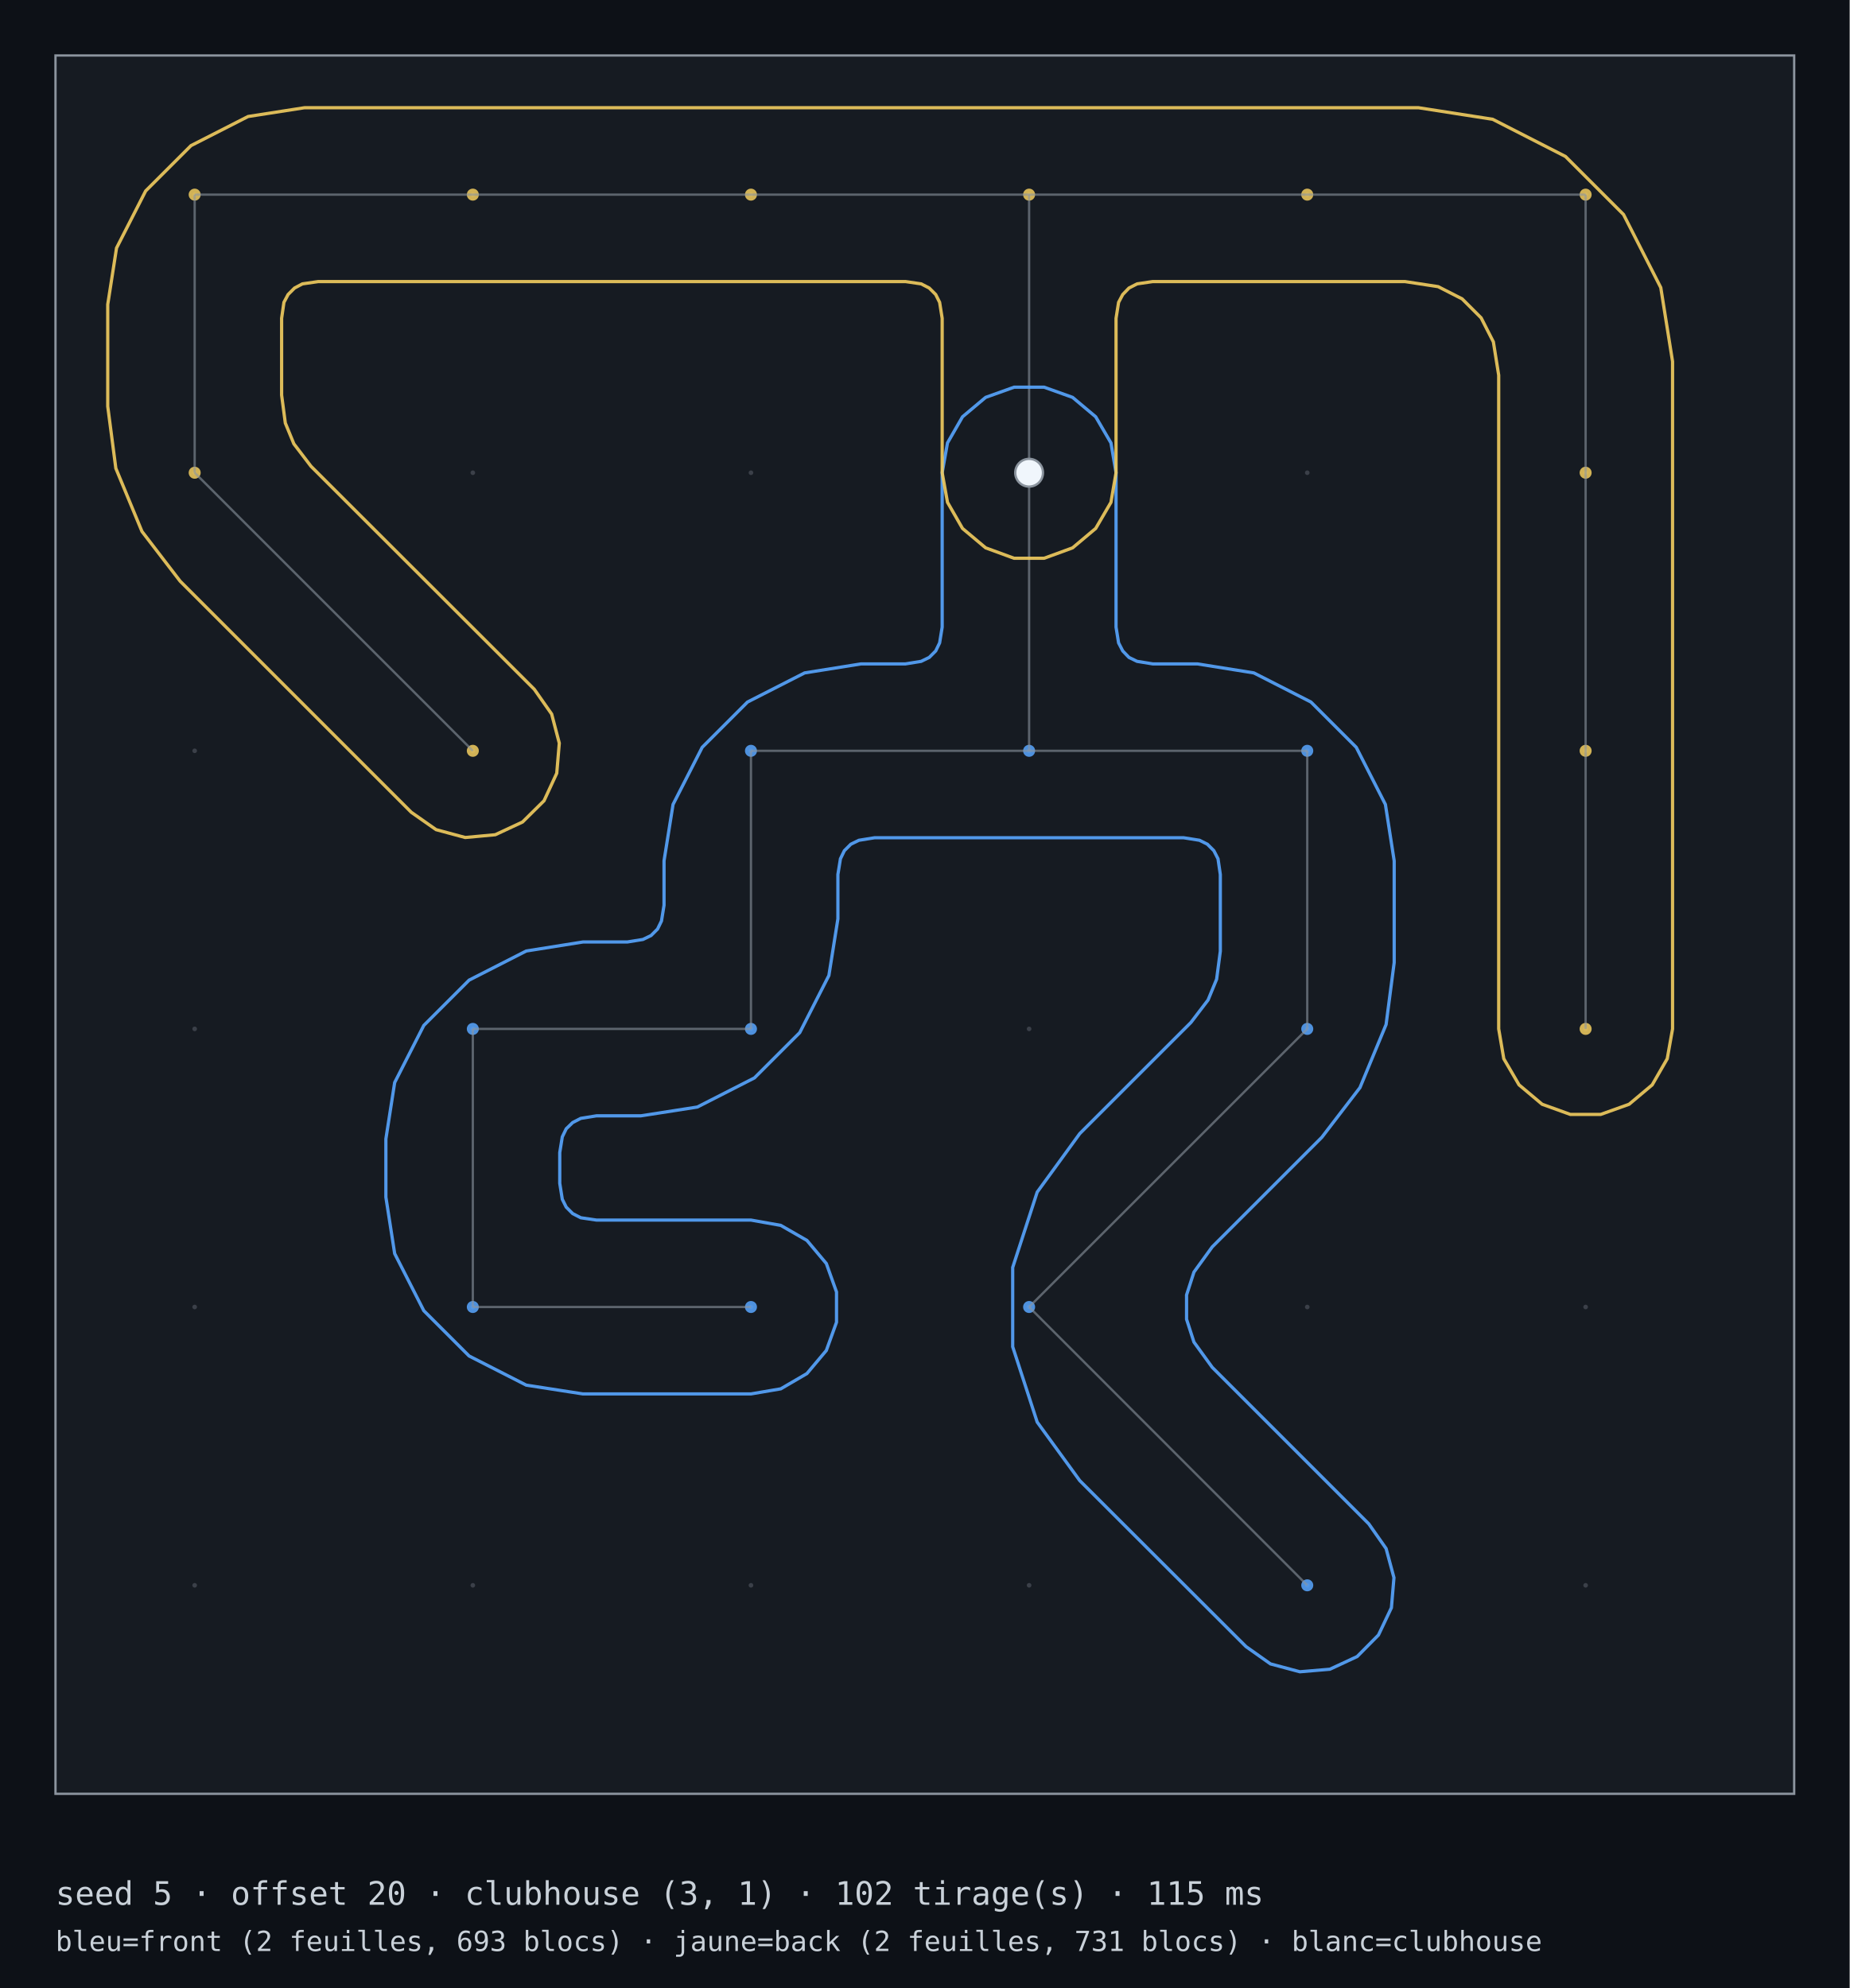
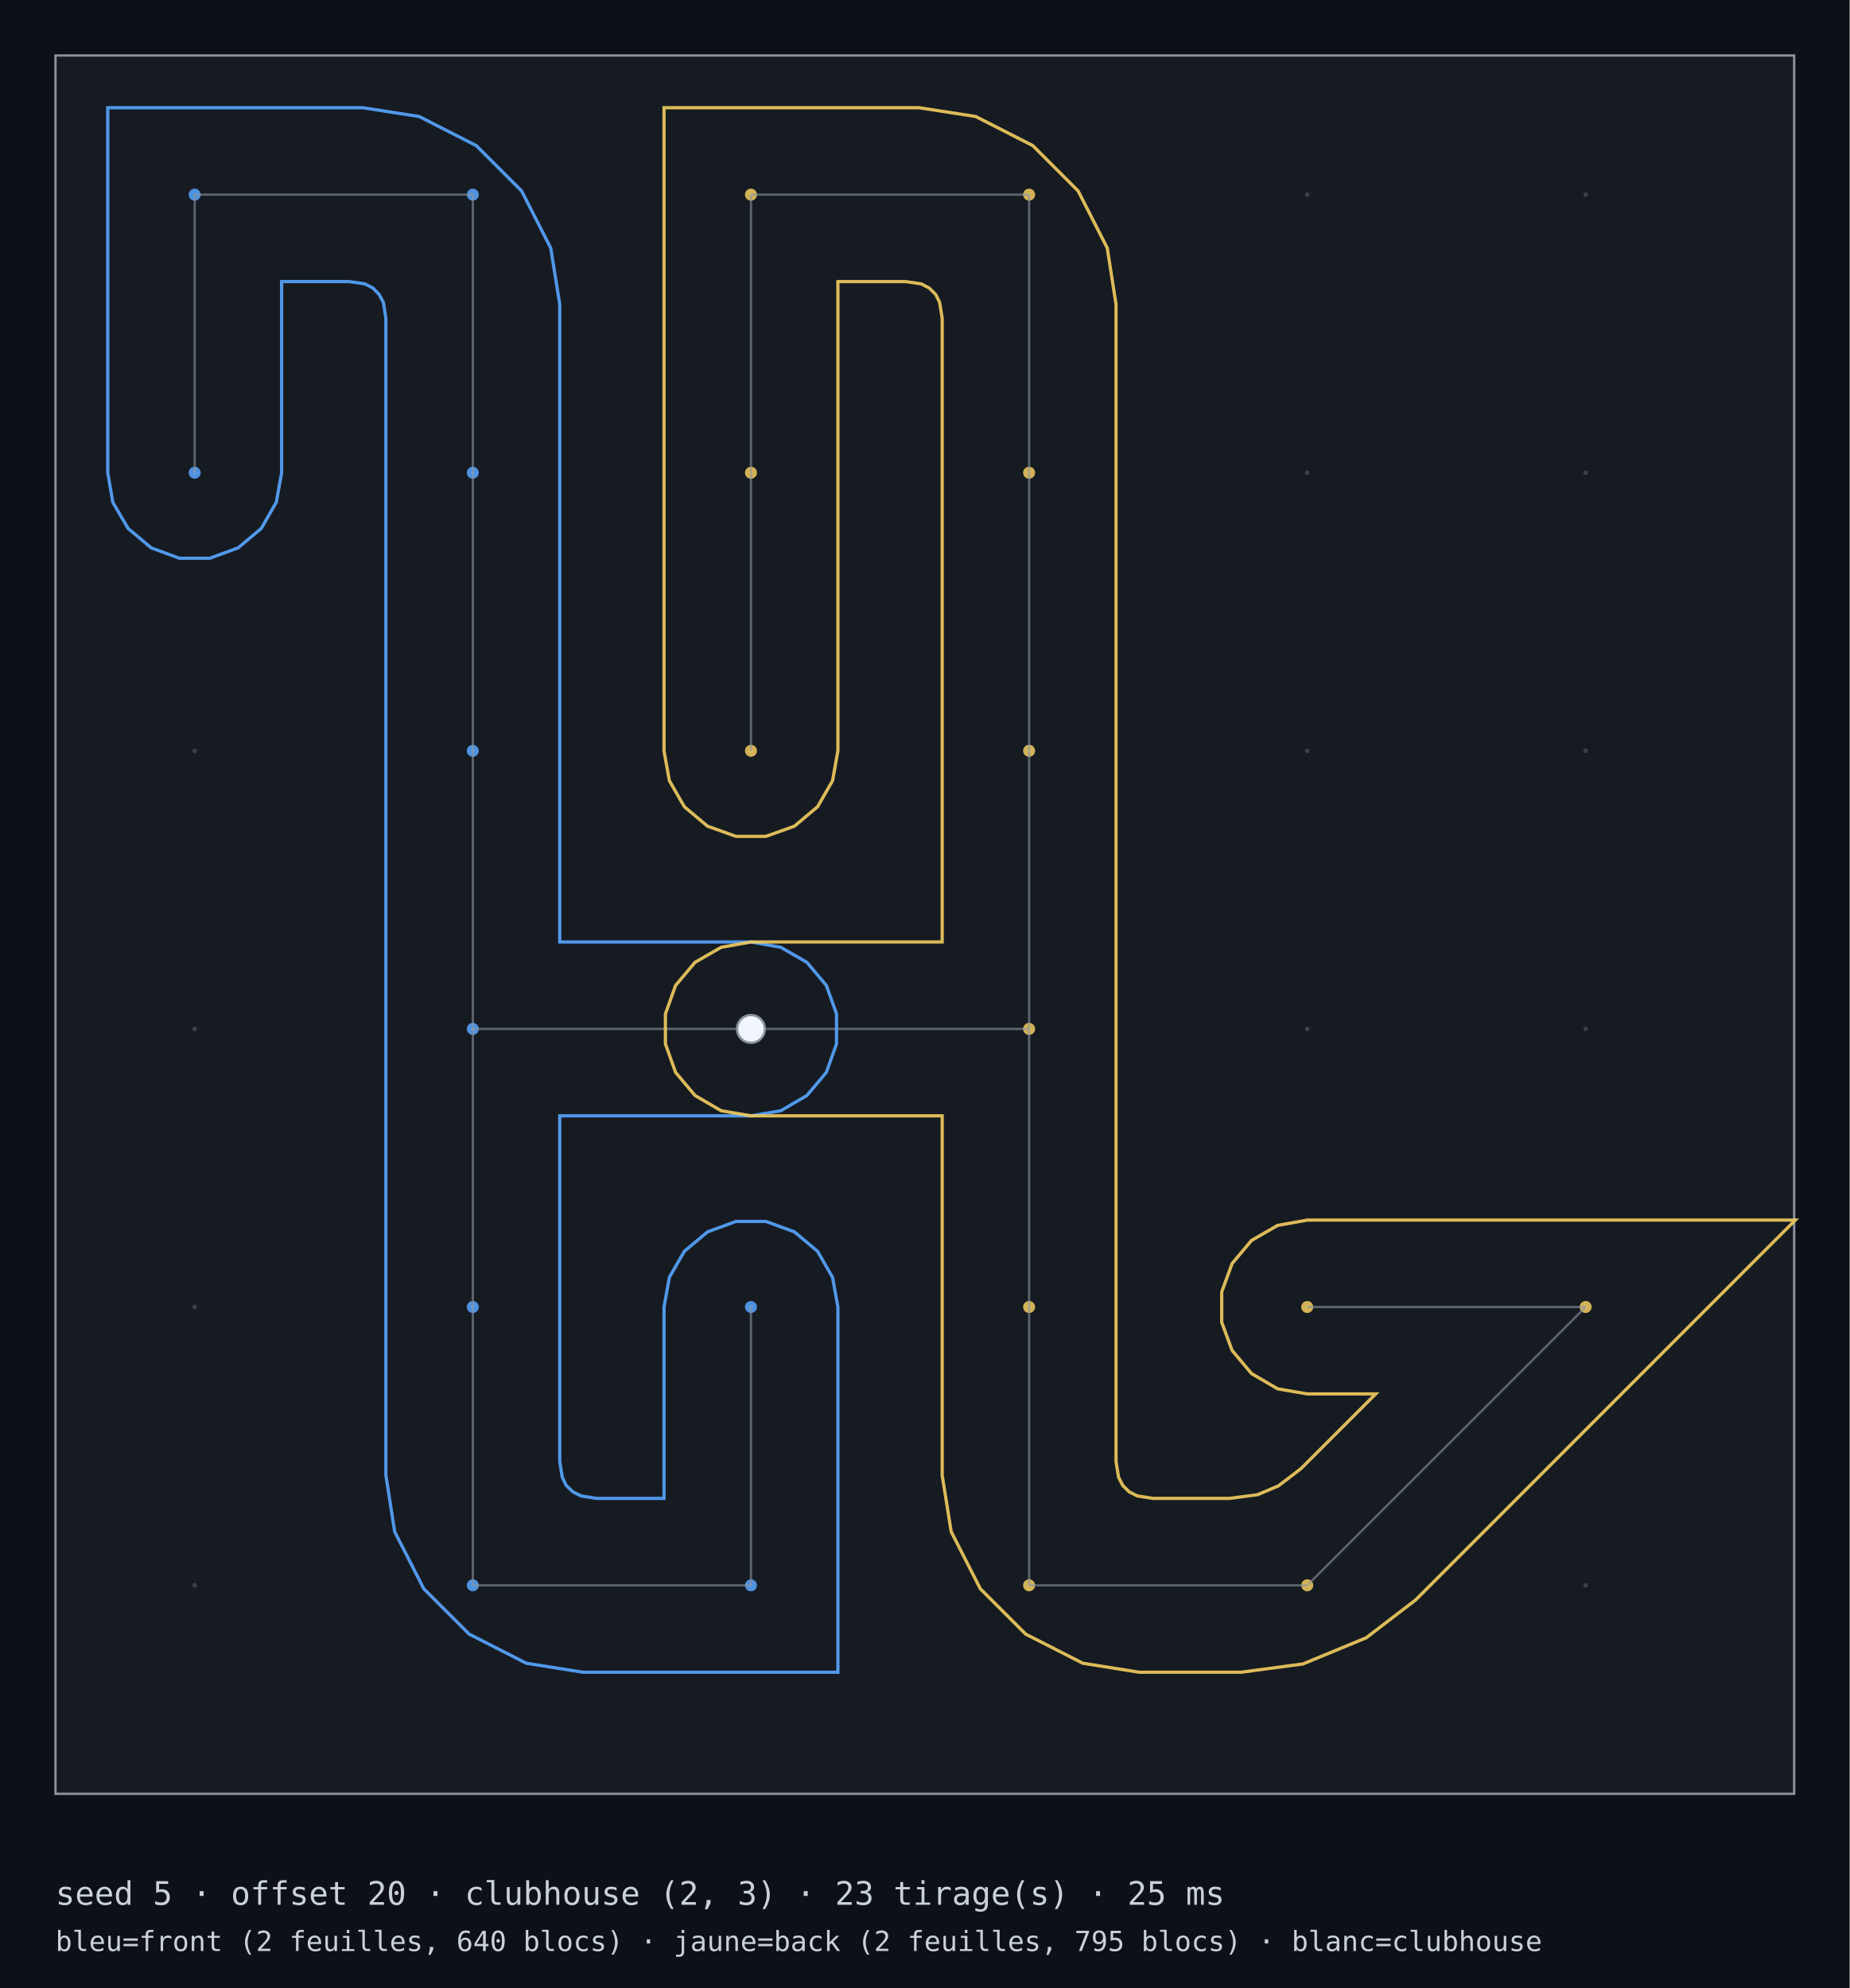
<svg xmlns="http://www.w3.org/2000/svg" width="800" height="860">
  <rect width="100%" height="100%" fill="#0d1117" />
  <rect x="24" y="24" width="752.0" height="752.0" fill="#161b22" stroke="#8b949e" />
  <style>text{font-family:monospace;fill:#c9d1d9}</style>
  <circle cx="84.2" cy="84.2" r="1.0" fill="#3b4049" />
  <circle cx="84.2" cy="204.5" r="1.0" fill="#3b4049" />
  <circle cx="84.2" cy="324.8" r="1.0" fill="#3b4049" />
  <circle cx="84.2" cy="445.1" r="1.0" fill="#3b4049" />
  <circle cx="84.2" cy="565.4" r="1.0" fill="#3b4049" />
  <circle cx="84.2" cy="685.8" r="1.0" fill="#3b4049" />
  <circle cx="204.5" cy="84.2" r="1.0" fill="#3b4049" />
  <circle cx="204.5" cy="204.5" r="1.0" fill="#3b4049" />
  <circle cx="204.5" cy="324.8" r="1.0" fill="#3b4049" />
  <circle cx="204.5" cy="445.1" r="1.0" fill="#3b4049" />
  <circle cx="204.5" cy="565.4" r="1.0" fill="#3b4049" />
  <circle cx="204.5" cy="685.8" r="1.0" fill="#3b4049" />
  <circle cx="324.8" cy="84.2" r="1.0" fill="#3b4049" />
  <circle cx="324.8" cy="204.5" r="1.0" fill="#3b4049" />
  <circle cx="324.8" cy="324.8" r="1.0" fill="#3b4049" />
  <circle cx="324.8" cy="445.1" r="1.0" fill="#3b4049" />
  <circle cx="324.8" cy="565.4" r="1.0" fill="#3b4049" />
  <circle cx="324.8" cy="685.8" r="1.0" fill="#3b4049" />
  <circle cx="445.1" cy="84.2" r="1.0" fill="#3b4049" />
  <circle cx="445.1" cy="204.5" r="1.0" fill="#3b4049" />
  <circle cx="445.1" cy="324.8" r="1.0" fill="#3b4049" />
  <circle cx="445.1" cy="445.1" r="1.0" fill="#3b4049" />
  <circle cx="445.1" cy="565.4" r="1.0" fill="#3b4049" />
  <circle cx="445.1" cy="685.8" r="1.0" fill="#3b4049" />
  <circle cx="565.4" cy="84.2" r="1.0" fill="#3b4049" />
  <circle cx="565.4" cy="204.5" r="1.0" fill="#3b4049" />
  <circle cx="565.4" cy="324.8" r="1.0" fill="#3b4049" />
  <circle cx="565.4" cy="445.1" r="1.0" fill="#3b4049" />
  <circle cx="565.4" cy="565.4" r="1.0" fill="#3b4049" />
  <circle cx="565.4" cy="685.8" r="1.0" fill="#3b4049" />
  <circle cx="685.8" cy="84.2" r="1.0" fill="#3b4049" />
  <circle cx="685.8" cy="204.5" r="1.0" fill="#3b4049" />
  <circle cx="685.8" cy="324.8" r="1.0" fill="#3b4049" />
  <circle cx="685.8" cy="445.1" r="1.0" fill="#3b4049" />
  <circle cx="685.8" cy="565.4" r="1.0" fill="#3b4049" />
  <circle cx="685.8" cy="685.8" r="1.0" fill="#3b4049" />
-   <circle cx="445.1" cy="324.8" r="2.6" fill="#58a6ff" fill-opacity="0.85" />
-   <circle cx="565.4" cy="324.8" r="2.6" fill="#58a6ff" fill-opacity="0.85" />
-   <circle cx="324.8" cy="324.8" r="2.6" fill="#58a6ff" fill-opacity="0.85" />
-   <circle cx="324.8" cy="445.1" r="2.6" fill="#58a6ff" fill-opacity="0.85" />
  <circle cx="204.5" cy="445.1" r="2.6" fill="#58a6ff" fill-opacity="0.85" />
  <circle cx="204.5" cy="565.4" r="2.6" fill="#58a6ff" fill-opacity="0.85" />
+   <circle cx="204.5" cy="324.8" r="2.6" fill="#58a6ff" fill-opacity="0.85" />
+   <circle cx="204.5" cy="204.5" r="2.6" fill="#58a6ff" fill-opacity="0.85" />
+   <circle cx="204.5" cy="84.2" r="2.6" fill="#58a6ff" fill-opacity="0.85" />
+   <circle cx="84.2" cy="84.2" r="2.6" fill="#58a6ff" fill-opacity="0.85" />
+   <circle cx="84.2" cy="204.5" r="2.6" fill="#58a6ff" fill-opacity="0.85" />
+   <circle cx="204.5" cy="685.8" r="2.6" fill="#58a6ff" fill-opacity="0.85" />
+   <circle cx="324.8" cy="685.8" r="2.6" fill="#58a6ff" fill-opacity="0.85" />
  <circle cx="324.8" cy="565.4" r="2.6" fill="#58a6ff" fill-opacity="0.85" />
-   <circle cx="565.4" cy="445.1" r="2.6" fill="#58a6ff" fill-opacity="0.85" />
-   <circle cx="445.1" cy="565.4" r="2.6" fill="#58a6ff" fill-opacity="0.85" />
-   <circle cx="565.4" cy="685.8" r="2.6" fill="#58a6ff" fill-opacity="0.85" />
+   <circle cx="445.1" cy="445.1" r="2.6" fill="#f2cc60" fill-opacity="0.85" />
+   <circle cx="445.1" cy="324.8" r="2.6" fill="#f2cc60" fill-opacity="0.85" />
+   <circle cx="445.1" cy="565.4" r="2.6" fill="#f2cc60" fill-opacity="0.85" />
+   <circle cx="445.1" cy="685.8" r="2.6" fill="#f2cc60" fill-opacity="0.85" />
+   <circle cx="565.4" cy="685.8" r="2.6" fill="#f2cc60" fill-opacity="0.85" />
+   <circle cx="685.8" cy="565.4" r="2.6" fill="#f2cc60" fill-opacity="0.85" />
+   <circle cx="565.4" cy="565.4" r="2.6" fill="#f2cc60" fill-opacity="0.85" />
+   <circle cx="445.1" cy="204.5" r="2.6" fill="#f2cc60" fill-opacity="0.85" />
  <circle cx="445.1" cy="84.2" r="2.6" fill="#f2cc60" fill-opacity="0.85" />
  <circle cx="324.8" cy="84.2" r="2.6" fill="#f2cc60" fill-opacity="0.85" />
-   <circle cx="565.4" cy="84.2" r="2.6" fill="#f2cc60" fill-opacity="0.85" />
-   <circle cx="685.8" cy="84.2" r="2.6" fill="#f2cc60" fill-opacity="0.85" />
-   <circle cx="685.8" cy="204.5" r="2.6" fill="#f2cc60" fill-opacity="0.85" />
-   <circle cx="685.8" cy="324.8" r="2.6" fill="#f2cc60" fill-opacity="0.85" />
-   <circle cx="685.8" cy="445.1" r="2.6" fill="#f2cc60" fill-opacity="0.85" />
-   <circle cx="204.5" cy="84.2" r="2.6" fill="#f2cc60" fill-opacity="0.85" />
-   <circle cx="84.2" cy="84.2" r="2.6" fill="#f2cc60" fill-opacity="0.85" />
-   <circle cx="84.2" cy="204.5" r="2.6" fill="#f2cc60" fill-opacity="0.85" />
-   <circle cx="204.5" cy="324.8" r="2.6" fill="#f2cc60" fill-opacity="0.85" />
-   <line x1="445.1" y1="204.5" x2="445.1" y2="324.8" stroke="#8b949e" stroke-width="1.0" stroke-opacity="0.6" />
+   <circle cx="324.8" cy="204.5" r="2.6" fill="#f2cc60" fill-opacity="0.85" />
+   <circle cx="324.8" cy="324.8" r="2.6" fill="#f2cc60" fill-opacity="0.85" />
+   <line x1="324.8" y1="445.1" x2="204.5" y2="445.1" stroke="#8b949e" stroke-width="1.0" stroke-opacity="0.6" />
+   <line x1="324.8" y1="445.1" x2="445.1" y2="445.1" stroke="#8b949e" stroke-width="1.0" stroke-opacity="0.6" />
+   <line x1="204.5" y1="445.1" x2="204.5" y2="565.4" stroke="#8b949e" stroke-width="1.0" stroke-opacity="0.6" />
+   <line x1="445.1" y1="445.1" x2="445.1" y2="324.8" stroke="#8b949e" stroke-width="1.0" stroke-opacity="0.6" />
+   <line x1="204.5" y1="565.4" x2="204.5" y2="685.8" stroke="#8b949e" stroke-width="1.0" stroke-opacity="0.6" />
+   <line x1="445.1" y1="324.8" x2="445.1" y2="204.5" stroke="#8b949e" stroke-width="1.0" stroke-opacity="0.6" />
+   <line x1="204.5" y1="685.8" x2="324.8" y2="685.8" stroke="#8b949e" stroke-width="1.0" stroke-opacity="0.6" />
  <line x1="445.1" y1="204.5" x2="445.1" y2="84.2" stroke="#8b949e" stroke-width="1.0" stroke-opacity="0.6" />
-   <line x1="445.1" y1="324.8" x2="565.4" y2="324.8" stroke="#8b949e" stroke-width="1.0" stroke-opacity="0.6" />
+   <line x1="324.8" y1="685.8" x2="324.8" y2="565.4" stroke="#8b949e" stroke-width="1.0" stroke-opacity="0.6" />
  <line x1="445.1" y1="84.2" x2="324.8" y2="84.2" stroke="#8b949e" stroke-width="1.0" stroke-opacity="0.6" />
-   <line x1="565.4" y1="324.8" x2="565.4" y2="445.1" stroke="#8b949e" stroke-width="1.0" stroke-opacity="0.6" />
-   <line x1="324.8" y1="84.2" x2="204.5" y2="84.2" stroke="#8b949e" stroke-width="1.0" stroke-opacity="0.6" />
-   <line x1="565.4" y1="445.1" x2="445.1" y2="565.4" stroke="#8b949e" stroke-width="1.0" stroke-opacity="0.6" />
+   <line x1="324.8" y1="84.2" x2="324.8" y2="204.5" stroke="#8b949e" stroke-width="1.0" stroke-opacity="0.6" />
+   <line x1="204.5" y1="445.1" x2="204.5" y2="324.8" stroke="#8b949e" stroke-width="1.0" stroke-opacity="0.6" />
+   <line x1="324.8" y1="204.5" x2="324.8" y2="324.8" stroke="#8b949e" stroke-width="1.0" stroke-opacity="0.6" />
+   <line x1="204.5" y1="324.8" x2="204.5" y2="204.5" stroke="#8b949e" stroke-width="1.0" stroke-opacity="0.6" />
+   <line x1="204.5" y1="204.5" x2="204.5" y2="84.2" stroke="#8b949e" stroke-width="1.0" stroke-opacity="0.6" />
+   <line x1="445.1" y1="445.1" x2="445.1" y2="565.4" stroke="#8b949e" stroke-width="1.0" stroke-opacity="0.6" />
  <line x1="204.5" y1="84.2" x2="84.2" y2="84.2" stroke="#8b949e" stroke-width="1.0" stroke-opacity="0.6" />
-   <line x1="445.1" y1="565.4" x2="565.4" y2="685.8" stroke="#8b949e" stroke-width="1.0" stroke-opacity="0.6" />
+   <line x1="445.1" y1="565.4" x2="445.1" y2="685.8" stroke="#8b949e" stroke-width="1.0" stroke-opacity="0.6" />
  <line x1="84.2" y1="84.2" x2="84.2" y2="204.5" stroke="#8b949e" stroke-width="1.0" stroke-opacity="0.6" />
-   <line x1="84.2" y1="204.5" x2="204.5" y2="324.8" stroke="#8b949e" stroke-width="1.0" stroke-opacity="0.6" />
-   <line x1="445.1" y1="324.8" x2="324.8" y2="324.8" stroke="#8b949e" stroke-width="1.0" stroke-opacity="0.6" />
-   <line x1="324.8" y1="324.8" x2="324.8" y2="445.1" stroke="#8b949e" stroke-width="1.0" stroke-opacity="0.6" />
-   <line x1="445.1" y1="84.2" x2="565.4" y2="84.2" stroke="#8b949e" stroke-width="1.0" stroke-opacity="0.6" />
-   <line x1="324.8" y1="445.1" x2="204.5" y2="445.1" stroke="#8b949e" stroke-width="1.0" stroke-opacity="0.6" />
-   <line x1="565.4" y1="84.2" x2="685.8" y2="84.2" stroke="#8b949e" stroke-width="1.0" stroke-opacity="0.6" />
-   <line x1="204.5" y1="445.1" x2="204.5" y2="565.4" stroke="#8b949e" stroke-width="1.0" stroke-opacity="0.6" />
-   <line x1="685.8" y1="84.2" x2="685.8" y2="204.5" stroke="#8b949e" stroke-width="1.0" stroke-opacity="0.6" />
-   <line x1="204.5" y1="565.4" x2="324.8" y2="565.4" stroke="#8b949e" stroke-width="1.0" stroke-opacity="0.6" />
-   <line x1="685.8" y1="204.5" x2="685.8" y2="324.8" stroke="#8b949e" stroke-width="1.0" stroke-opacity="0.6" />
-   <line x1="685.8" y1="324.8" x2="685.8" y2="445.1" stroke="#8b949e" stroke-width="1.0" stroke-opacity="0.6" />
-   <polygon points="482.7,204.5 480.5,191.6 473.9,180.3 463.9,171.9 451.6,167.5 438.6,167.5 426.3,171.9 416.3,180.3 409.8,191.6 407.5,204.5 407.5,271.3 406.4,278.1 404.7,281.6 401.9,284.4 398.4,286.1 391.6,287.2 372.4,287.2 348.0,291.1 323.3,303.7 303.7,323.3 291.1,348.0 287.2,372.4 287.2,391.6 286.1,398.4 284.4,401.9 281.6,404.7 278.1,406.4 271.3,407.5 252.1,407.5 227.6,411.4 202.9,424.0 183.3,443.6 170.7,468.3 166.9,492.7 166.9,517.9 170.7,542.3 183.3,567.0 202.9,586.6 227.6,599.2 252.1,603.0 324.8,603.0 337.7,600.8 349.0,594.2 357.4,584.2 361.8,572.0 361.8,558.9 357.4,546.6 349.0,536.6 337.7,530.1 324.8,527.8 258.0,527.8 251.2,526.8 247.7,525.0 244.9,522.2 243.2,518.8 242.1,511.9 242.1,498.6 243.2,491.8 244.9,488.3 247.7,485.6 251.2,483.8 258.0,482.7 277.2,482.7 301.6,478.9 326.3,466.3 345.9,446.7 358.5,422.0 362.4,397.5 362.4,378.3 363.5,371.5 365.2,368.0 368.0,365.2 371.5,363.5 378.3,362.4 511.9,362.4 518.8,363.5 522.2,365.2 525.0,368.0 526.8,371.5 527.8,378.3 527.8,411.5 526.2,423.6 522.5,432.6 515.1,442.3 467.0,490.4 448.6,515.7 438.0,548.3 438.0,582.6 448.6,615.2 467.0,640.5 538.9,712.3 549.5,719.8 562.2,723.2 575.2,722.1 587.0,716.6 596.2,707.3 601.8,695.5 602.9,682.5 599.5,669.9 592.0,659.2 524.3,591.5 516.4,580.6 513.2,570.7 513.2,560.2 516.4,550.3 524.3,539.4 571.7,492.0 588.2,470.5 599.5,443.2 603.0,416.4 603.0,372.4 599.2,348.0 586.6,323.3 567.0,303.7 542.3,291.1 517.9,287.2 498.6,287.2 491.8,286.1 488.3,284.4 485.6,281.6 483.8,278.1 482.7,271.3" fill="none" stroke="#58a6ff" stroke-width="1.4" stroke-opacity="0.9" />
-   <polygon points="407.5,204.5 409.8,217.3 416.3,228.6 426.3,237.0 438.6,241.5 451.6,241.5 463.9,237.0 473.9,228.6 480.5,217.3 482.7,204.5 482.7,137.7 483.8,130.8 485.6,127.4 488.3,124.6 491.8,122.8 498.6,121.8 607.6,121.8 622.0,124.0 632.4,129.3 640.6,137.5 645.9,147.9 648.2,162.3 648.2,445.1 650.4,458.0 657.0,469.3 667.0,477.7 679.2,482.1 692.3,482.1 704.6,477.7 714.6,469.3 721.1,458.0 723.4,445.1 723.4,156.4 718.3,124.4 702.2,92.8 677.1,67.7 645.6,51.6 613.5,46.6 131.7,46.6 107.3,50.4 82.6,63.0 63.0,82.6 50.4,107.3 46.6,131.7 46.6,175.8 50.1,202.6 61.4,229.9 77.9,251.4 177.9,351.4 188.6,358.9 201.2,362.3 214.2,361.1 226.0,355.6 235.3,346.4 240.8,334.5 241.9,321.5 238.6,308.9 231.1,298.2 134.5,201.7 127.1,192.0 123.4,183.0 121.8,170.9 121.8,137.7 122.8,130.8 124.6,127.4 127.4,124.6 130.8,122.8 137.7,121.8 391.6,121.8 398.4,122.8 401.9,124.6 404.7,127.4 406.4,130.8 407.5,137.7" fill="none" stroke="#f2cc60" stroke-width="1.4" stroke-opacity="0.9" />
-   <circle cx="445.1" cy="204.5" r="6" fill="#f0f6fc" stroke="#8b949e" />
-   <text x="24" y="824" font-size="14">seed 5 · offset 20 · clubhouse (3, 1) · 102 tirage(s) · 115 ms</text>
-   <text x="24" y="844" font-size="12">bleu=front (2 feuilles, 693 blocs) · jaune=back (2 feuilles, 731 blocs) · blanc=clubhouse</text>
+   <line x1="445.1" y1="685.8" x2="565.4" y2="685.8" stroke="#8b949e" stroke-width="1.0" stroke-opacity="0.6" />
+   <line x1="565.4" y1="685.8" x2="685.8" y2="565.4" stroke="#8b949e" stroke-width="1.0" stroke-opacity="0.6" />
+   <line x1="685.8" y1="565.4" x2="565.4" y2="565.4" stroke="#8b949e" stroke-width="1.0" stroke-opacity="0.6" />
+   <polygon points="324.8,482.7 337.7,480.5 349.0,473.9 357.4,463.9 361.8,451.6 361.8,438.6 357.4,426.3 349.0,416.3 337.7,409.8 324.8,407.5 242.1,407.5 242.1,131.7 238.2,107.3 225.6,82.6 206.0,63.0 181.3,50.4 156.9,46.6 46.6,46.6 46.6,204.5 48.8,217.3 55.4,228.6 65.4,237.0 77.6,241.5 90.7,241.5 103.0,237.0 113.0,228.6 119.5,217.3 121.8,204.5 121.8,121.8 151.0,121.8 157.8,122.8 161.3,124.6 164.0,127.4 165.8,130.8 166.9,137.7 166.9,638.2 170.7,662.6 183.3,687.3 202.9,706.9 227.6,719.5 252.1,723.4 362.4,723.4 362.4,565.4 360.1,552.6 353.6,541.3 343.6,532.9 331.3,528.4 318.3,528.4 306.0,532.9 296.0,541.3 289.5,552.6 287.2,565.4 287.2,648.2 258.0,648.2 251.2,647.1 247.7,645.3 244.9,642.6 243.2,639.1 242.1,632.3 242.1,482.7" fill="none" stroke="#58a6ff" stroke-width="1.4" stroke-opacity="0.9" />
+   <polygon points="324.8,407.5 311.9,409.8 300.6,416.3 292.2,426.3 287.8,438.6 287.8,451.6 292.2,463.9 300.6,473.9 311.9,480.5 324.8,482.7 407.5,482.7 407.5,638.2 411.4,662.6 424.0,687.3 443.6,706.9 468.3,719.5 492.7,723.4 536.8,723.4 563.6,719.8 590.9,708.5 612.3,692.1 776.5,527.8 565.4,527.8 552.6,530.1 541.3,536.6 532.9,546.6 528.4,558.9 528.4,572.0 532.9,584.2 541.3,594.2 552.6,600.8 565.4,603.0 595.0,603.0 562.6,635.4 552.9,642.8 543.9,646.6 531.8,648.2 498.6,648.2 491.8,647.1 488.3,645.3 485.6,642.6 483.8,639.1 482.7,632.3 482.7,131.7 478.9,107.3 466.3,82.6 446.7,63.0 422.0,50.4 397.5,46.6 287.2,46.6 287.2,324.8 289.5,337.7 296.0,349.0 306.0,357.4 318.3,361.8 331.3,361.8 343.6,357.4 353.6,349.0 360.1,337.7 362.4,324.8 362.4,121.8 391.6,121.8 398.4,122.8 401.9,124.6 404.7,127.4 406.4,130.8 407.5,137.7 407.5,407.5" fill="none" stroke="#f2cc60" stroke-width="1.4" stroke-opacity="0.9" />
+   <circle cx="324.8" cy="445.1" r="6" fill="#f0f6fc" stroke="#8b949e" />
+   <text x="24" y="824" font-size="14">seed 5 · offset 20 · clubhouse (2, 3) · 23 tirage(s) · 25 ms</text>
+   <text x="24" y="844" font-size="12">bleu=front (2 feuilles, 640 blocs) · jaune=back (2 feuilles, 795 blocs) · blanc=clubhouse</text>
</svg>
